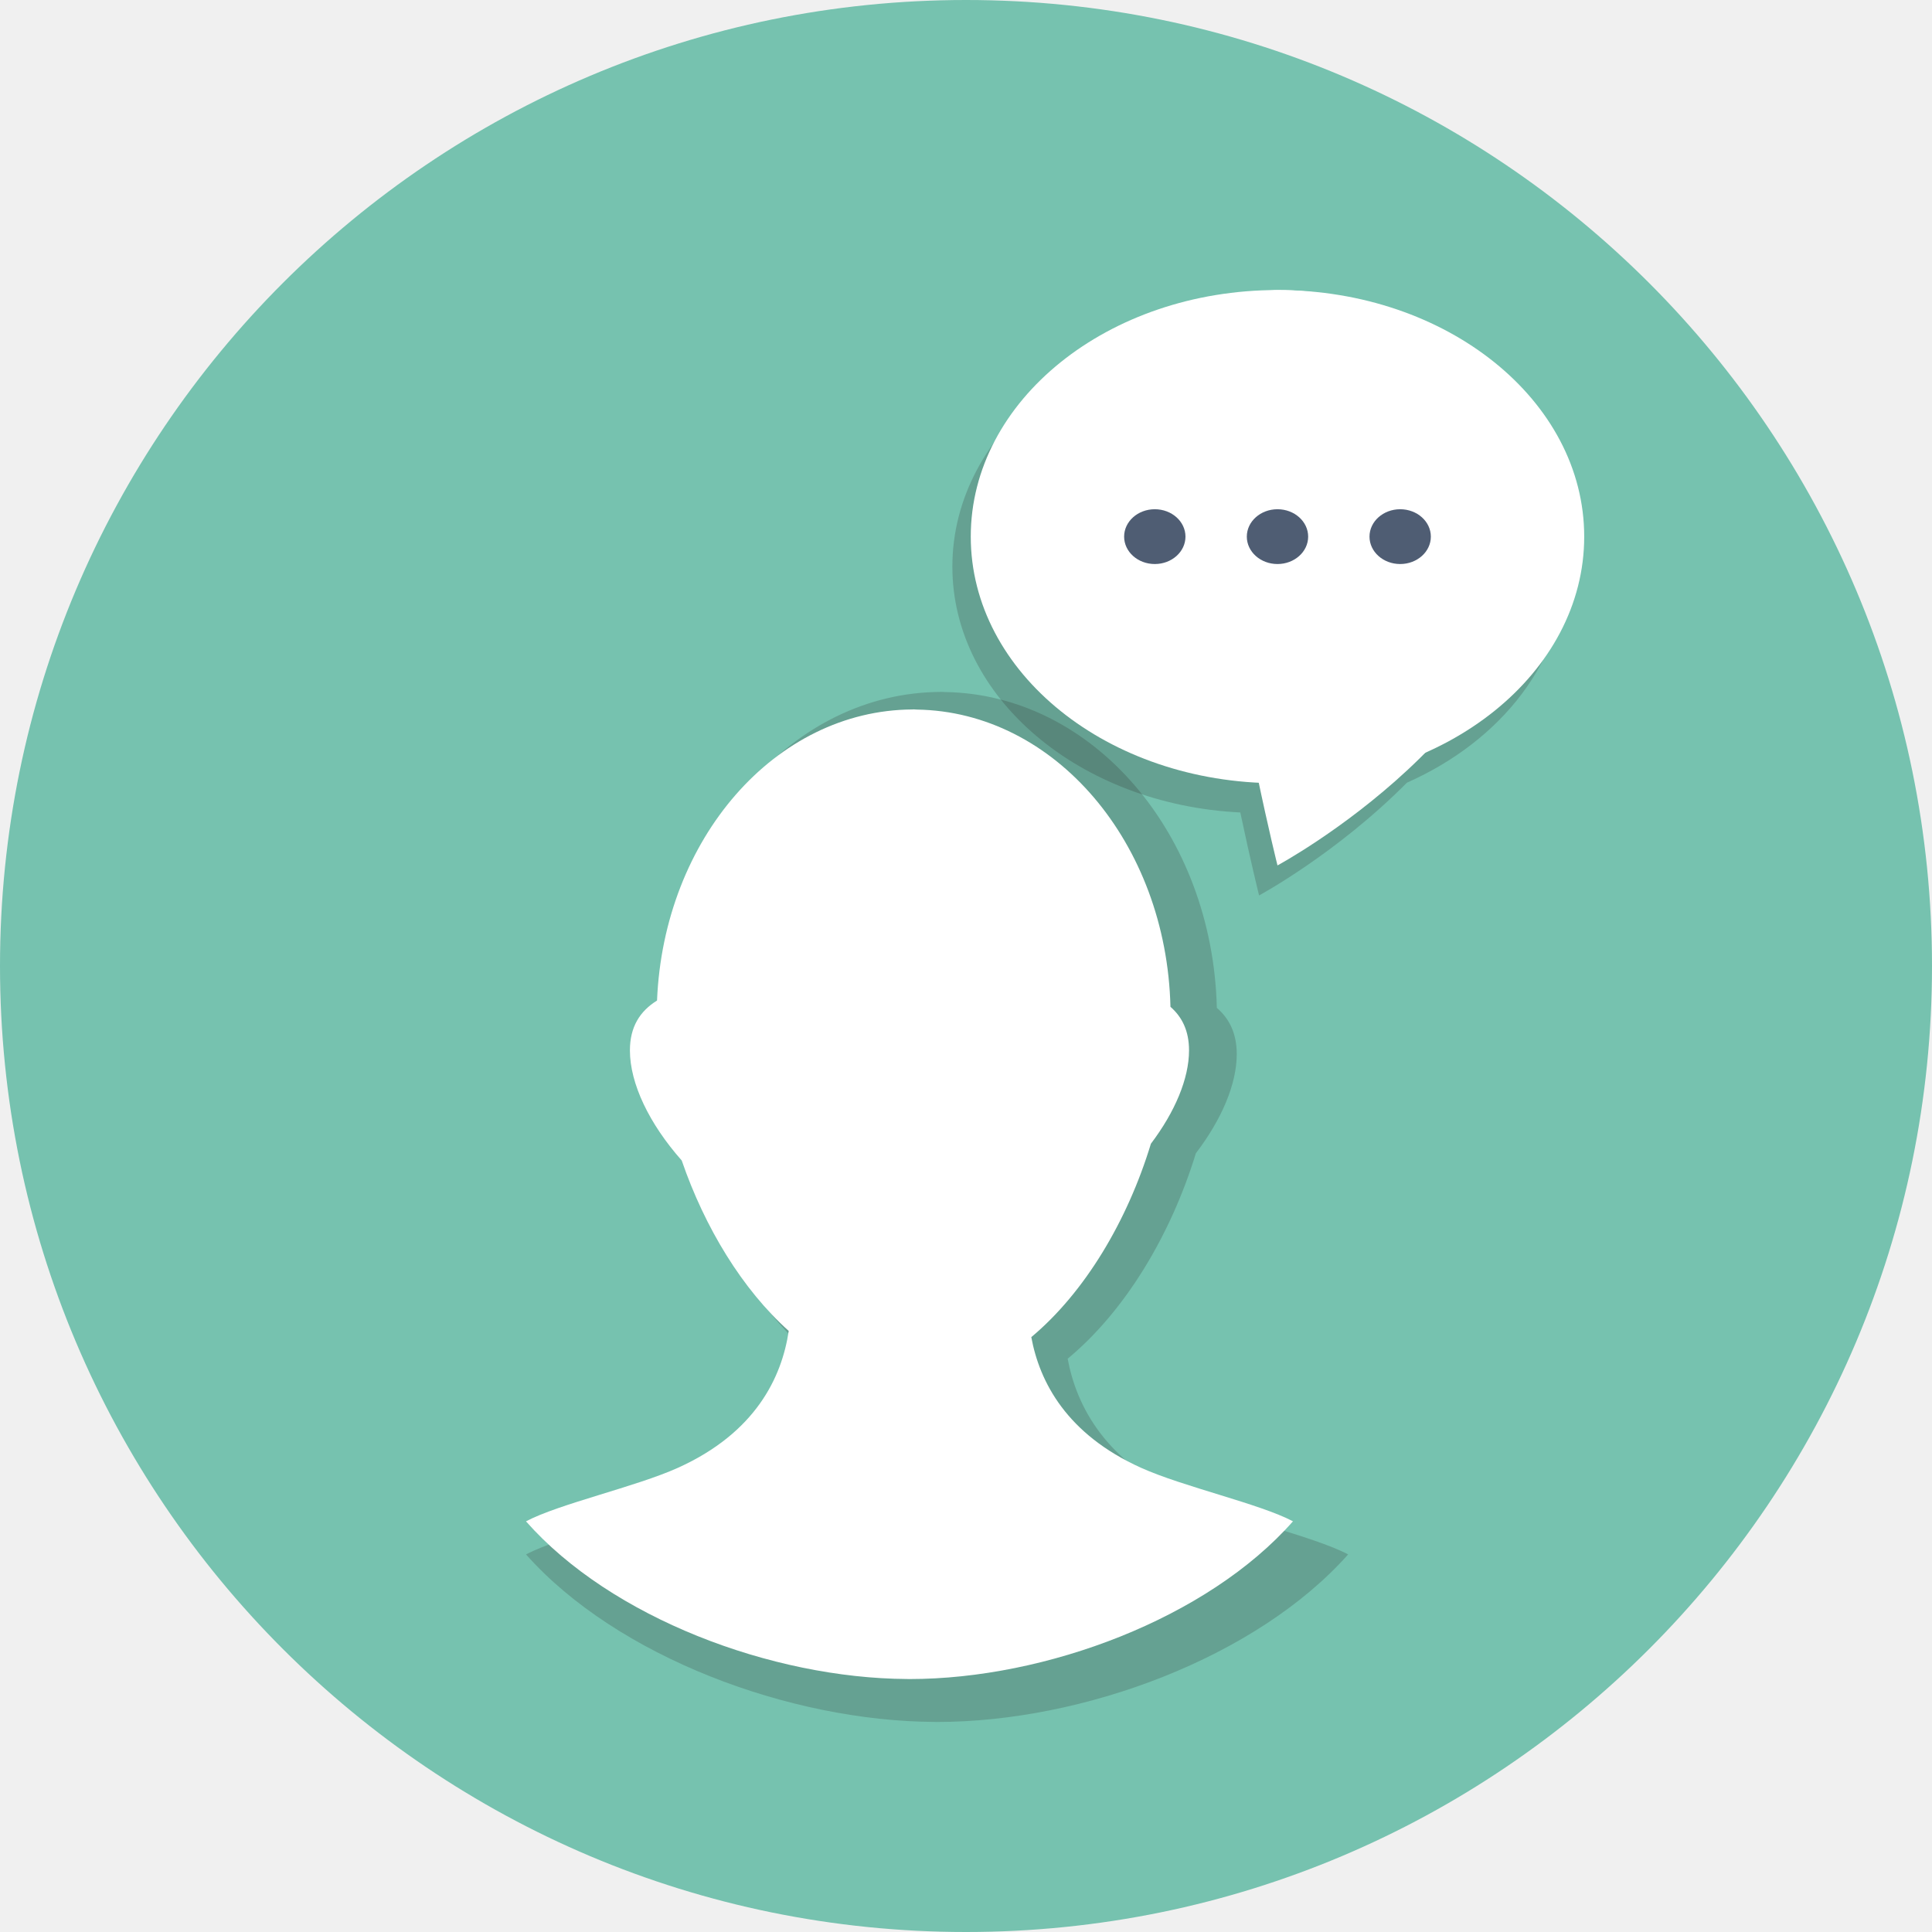
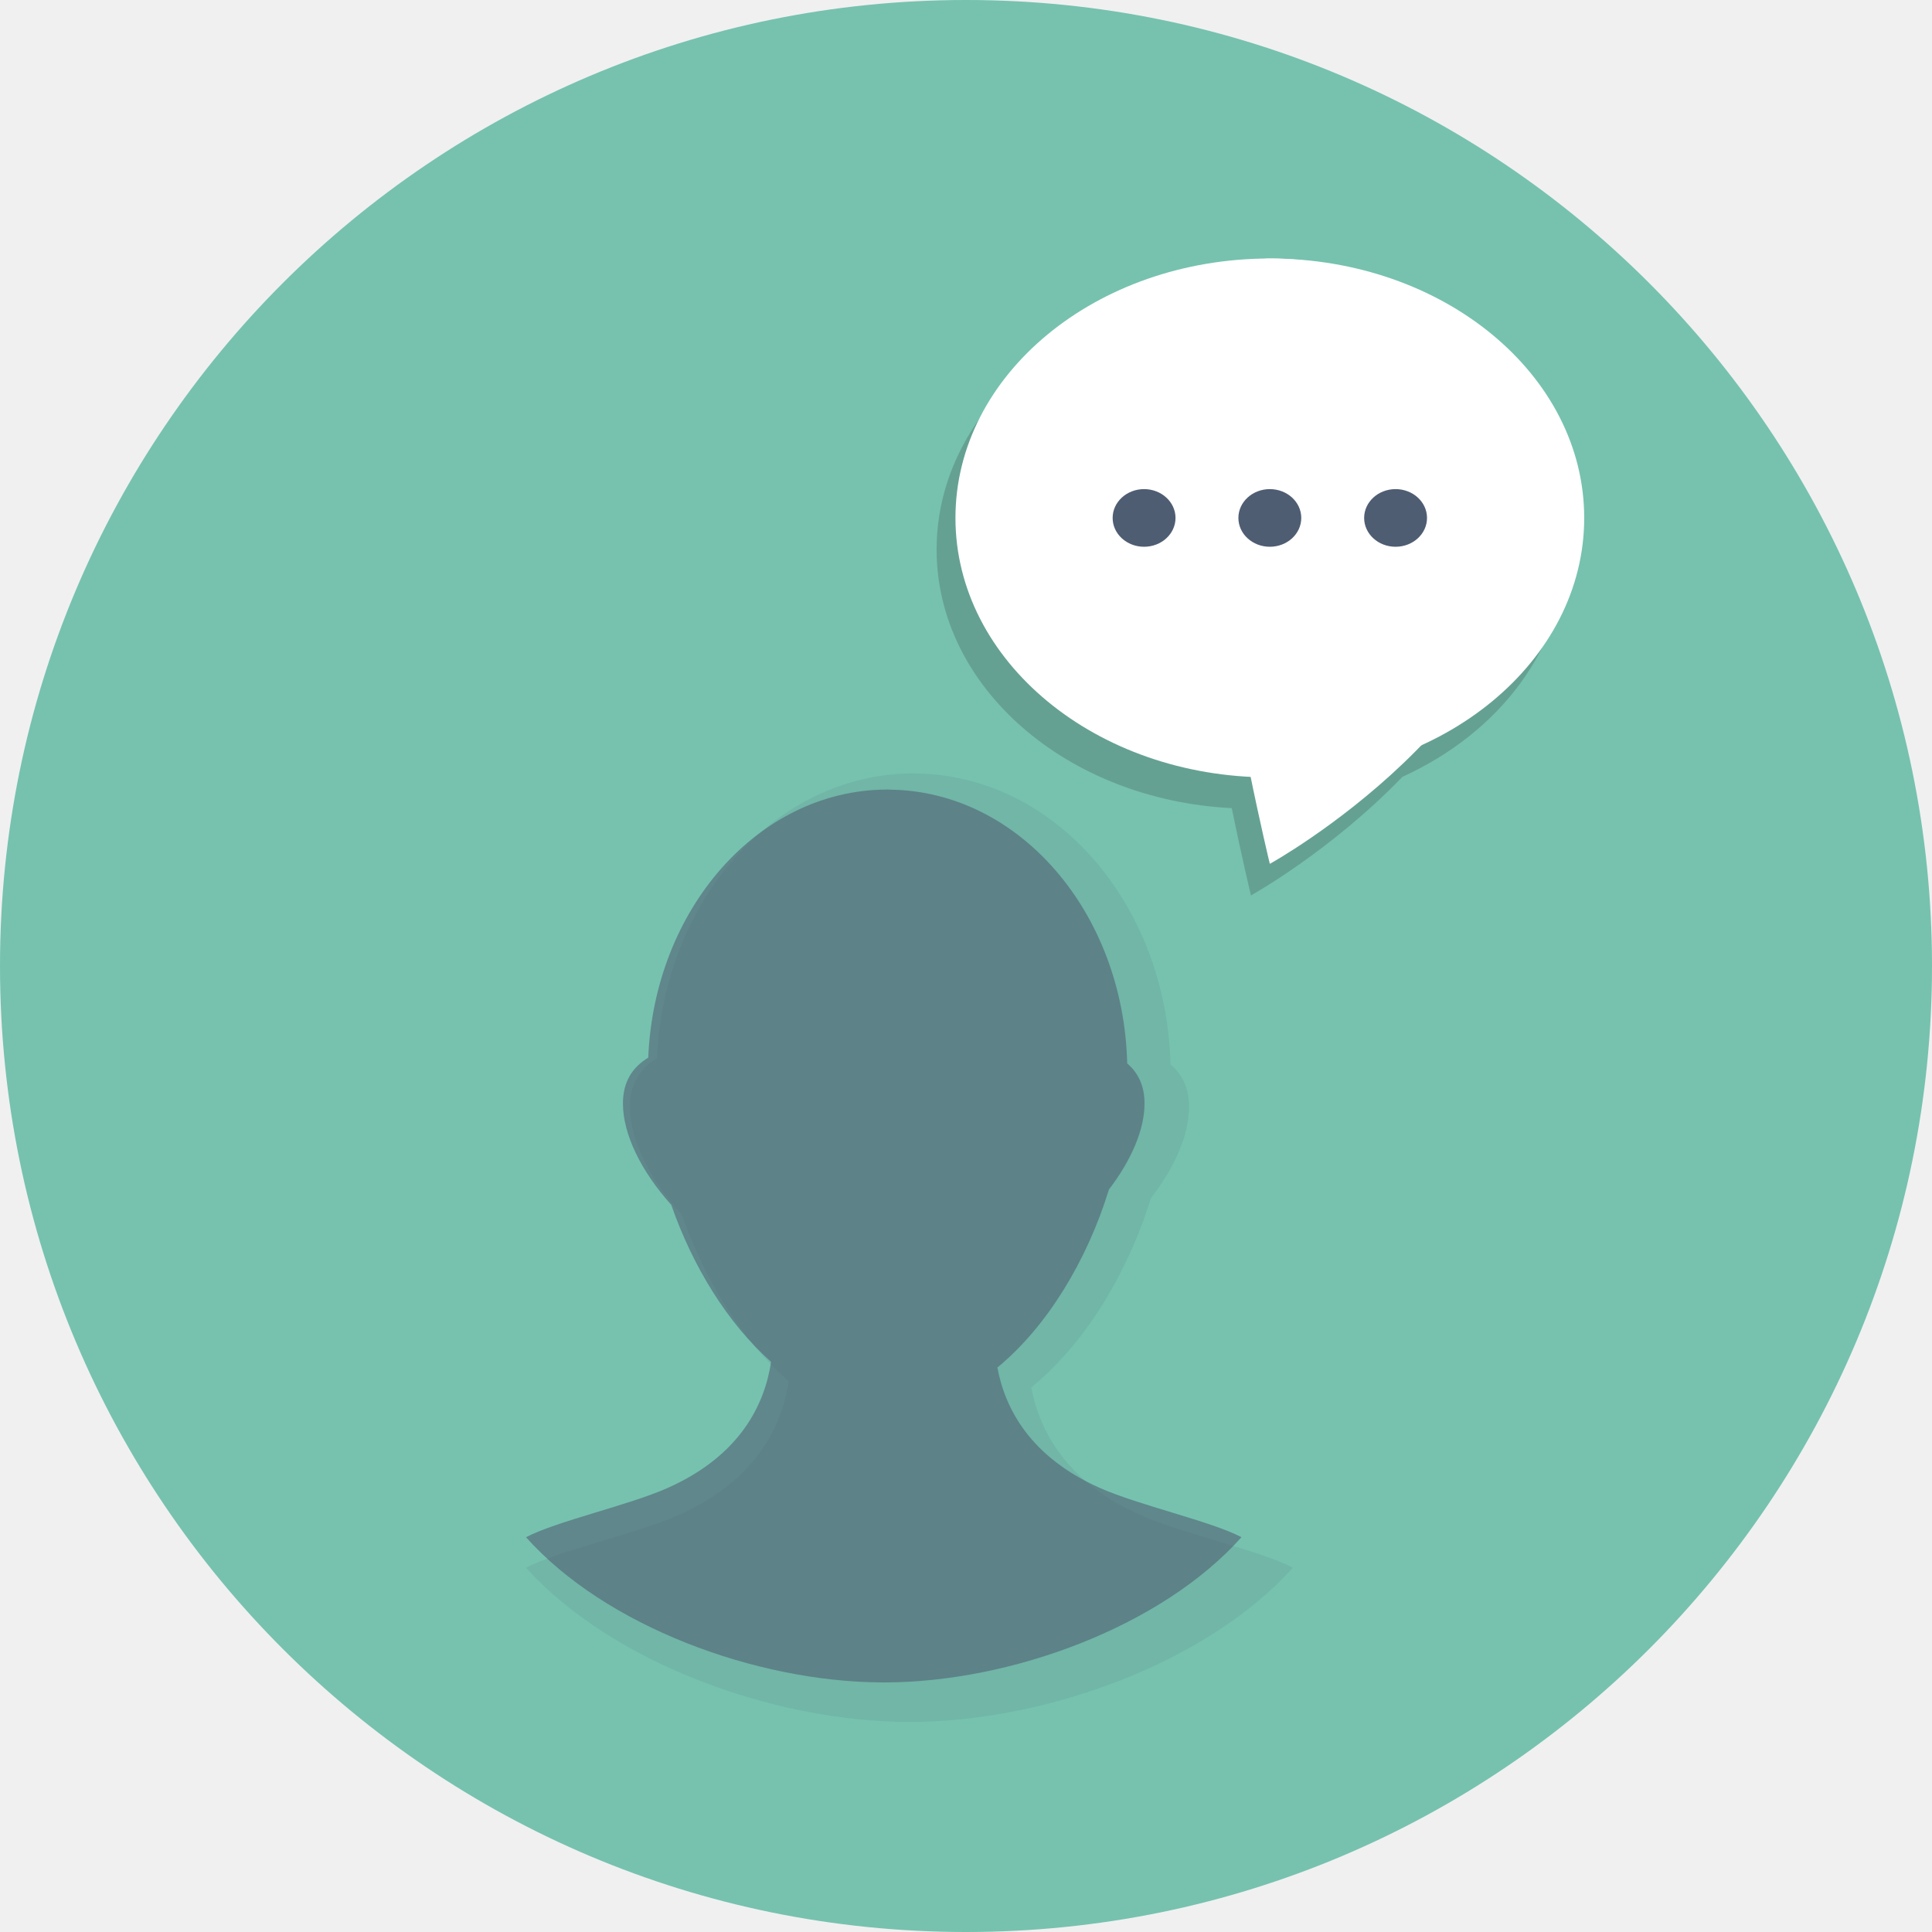
<svg xmlns="http://www.w3.org/2000/svg" enable-background="new 0 0 64 64" height="64px" version="1.1" viewBox="0 0 64 64" width="64px">
  <g id="Layer_1">
    <g>
      <circle cx="32" cy="32" r="32" style="fill: rgb(118, 194, 175);" />
    </g>
-     <g>
+     <g transform="matrix(0.932861, 0, 0, 0.920898, 1.169861, 4.512204)">
      <g opacity="0.2" transform="matrix(0.690801, 0, 0, 0.710917, 8.936543, 15.80926)">
        <g>
-           <path d="M43.905,47.543c-3.821-1.66-5.217-4.242-5.643-6.469c2.752-2.215,4.943-5.756,6.148-9.573     c1.239-1.579,1.96-3.226,1.96-4.62c0-0.955-0.347-1.646-0.955-2.158c-0.203-8.106-5.942-14.613-13.039-14.714     C32.322,10.009,32.268,10,32.213,10c-0.022,0-0.043,0.004-0.065,0.004c-7.052,0.039-12.783,6.41-13.125,14.409     c-0.884,0.528-1.394,1.305-1.394,2.469c0,1.641,0.992,3.63,2.663,5.448c1.187,3.327,3.118,6.38,5.5,8.438     c-0.354,2.292-1.699,5.039-5.697,6.776c-2.159,0.938-6.105,1.781-7.808,2.649c4.362,4.769,12.624,7.769,19.589,7.805l0.099,0.003     C31.983,57.999,31.992,58,32,58c7.014,0,15.325-3.01,19.713-7.808C50.01,49.324,46.063,48.481,43.905,47.543z" fill="#231F20" />
+           <path d="M43.905,47.543c-3.821-1.66-5.217-4.242-5.643-6.469c2.752-2.215,4.943-5.756,6.148-9.573     c1.239-1.579,1.96-3.226,1.96-4.62c0-0.955-0.347-1.646-0.955-2.158c-0.203-8.106-5.942-14.613-13.039-14.714     C32.322,10.009,32.268,10,32.213,10c-0.022,0-0.043,0.004-0.065,0.004c-7.052,0.039-12.783,6.41-13.125,14.409     c-0.884,0.528-1.394,1.305-1.394,2.469c0,1.641,0.992,3.63,2.663,5.448c1.187,3.327,3.118,6.38,5.5,8.438     c-0.354,2.292-1.699,5.039-5.697,6.776c-2.159,0.938-6.105,1.781-7.808,2.649c4.362,4.769,12.624,7.769,19.589,7.805l0.099,0.003     C31.983,57.999,31.992,58,32,58c7.014,0,15.325-3.01,19.713-7.808C50.01,49.324,46.063,48.481,43.905,47.543z" style="fill: rgb(79, 93, 115); fill-opacity: 0.58;" />
        </g>
      </g>
      <g transform="matrix(0.644421, 0, 0, 0.669195, 9.506413, 18.14576)">
        <g>
-           <path d="M43.905,45.543c-3.821-1.66-5.217-4.242-5.643-6.469c2.752-2.215,4.943-5.756,6.148-9.573     c1.239-1.579,1.96-3.226,1.96-4.62c0-0.955-0.347-1.646-0.955-2.158C45.213,14.618,39.474,8.11,32.378,8.01     C32.322,8.009,32.268,8,32.213,8c-0.022,0-0.043,0.004-0.065,0.004c-7.052,0.039-12.783,6.41-13.125,14.409     c-0.884,0.528-1.394,1.305-1.394,2.469c0,1.641,0.992,3.63,2.663,5.448c1.187,3.327,3.118,6.38,5.5,8.438     c-0.354,2.292-1.699,5.039-5.697,6.776c-2.159,0.938-6.105,1.781-7.808,2.649c4.362,4.769,12.624,7.769,19.589,7.805l0.099,0.003     C31.983,55.999,31.992,56,32,56c7.014,0,15.325-3.01,19.713-7.808C50.01,47.324,46.063,46.481,43.905,45.543z" fill="#FFFFFF" />
+           <path d="M43.905,45.543c-3.821-1.66-5.217-4.242-5.643-6.469c2.752-2.215,4.943-5.756,6.148-9.573     c1.239-1.579,1.96-3.226,1.96-4.62c0-0.955-0.347-1.646-0.955-2.158C45.213,14.618,39.474,8.11,32.378,8.01     C32.322,8.009,32.268,8,32.213,8c-0.022,0-0.043,0.004-0.065,0.004c-7.052,0.039-12.783,6.41-13.125,14.409     c-0.884,0.528-1.394,1.305-1.394,2.469c0,1.641,0.992,3.63,2.663,5.448c1.187,3.327,3.118,6.38,5.5,8.438     c-0.354,2.292-1.699,5.039-5.697,6.776c-2.159,0.938-6.105,1.781-7.808,2.649c4.362,4.769,12.624,7.769,19.589,7.805l0.099,0.003     C31.983,55.999,31.992,56,32,56c7.014,0,15.325-3.01,19.713-7.808C50.01,47.324,46.063,46.481,43.905,45.543z" style="fill: rgb(79, 93, 115); fill-opacity: 0.58;" />
        </g>
      </g>
    </g>
-     <g transform="matrix(1, 0, 0, 1, 0.609524, -1.915646)">
+     <g transform="matrix(1.024961, 0, 0, 1.052103, -0.685188, -3.560971)">
      <g opacity="0.2" transform="matrix(0.508027, 0, 0, 0.453803, 24.84245, 6.165244)">
        <path d="M52,32c0-9.941-8.954-18-20-18s-20,8.059-20,18c0,9.569,8.303,17.372,18.775,17.944    C31.463,53.597,32,56,32,56s5.045-3.044,9.639-8.23C47.814,44.706,52,38.795,52,32z" fill="#231F20" />
      </g>
      <g transform="matrix(1, 0, 0, 1, 0.609524, -0.087075)">
        <g transform="matrix(0.508027, 0, 0, 0.453803, 24.84245, 6.165244)">
          <path d="M49,28.8C49,43.763,32,54,32,54s-9.389-42,0-42S49,19.522,49,28.8z" fill="#FFFFFF" />
        </g>
        <g transform="matrix(0.508027, 0, 0, 0.453803, 24.84245, 6.165244)">
          <ellipse cx="32" cy="30" fill="#FFFFFF" rx="20" ry="18" />
        </g>
        <g transform="matrix(0.508027, 0, 0, 0.453803, 24.84245, 6.165244)">
          <circle cx="32" cy="30" fill="#4F5D73" r="2" />
        </g>
        <g transform="matrix(0.508027, 0, 0, 0.453803, 24.84245, 6.165244)">
          <circle cx="40" cy="30" fill="#4F5D73" r="2" />
        </g>
        <g transform="matrix(0.508027, 0, 0, 0.453803, 24.84245, 6.165244)">
          <circle cx="24" cy="30" fill="#4F5D73" r="2" />
        </g>
      </g>
    </g>
  </g>
  <g id="Layer_2" />
</svg>
